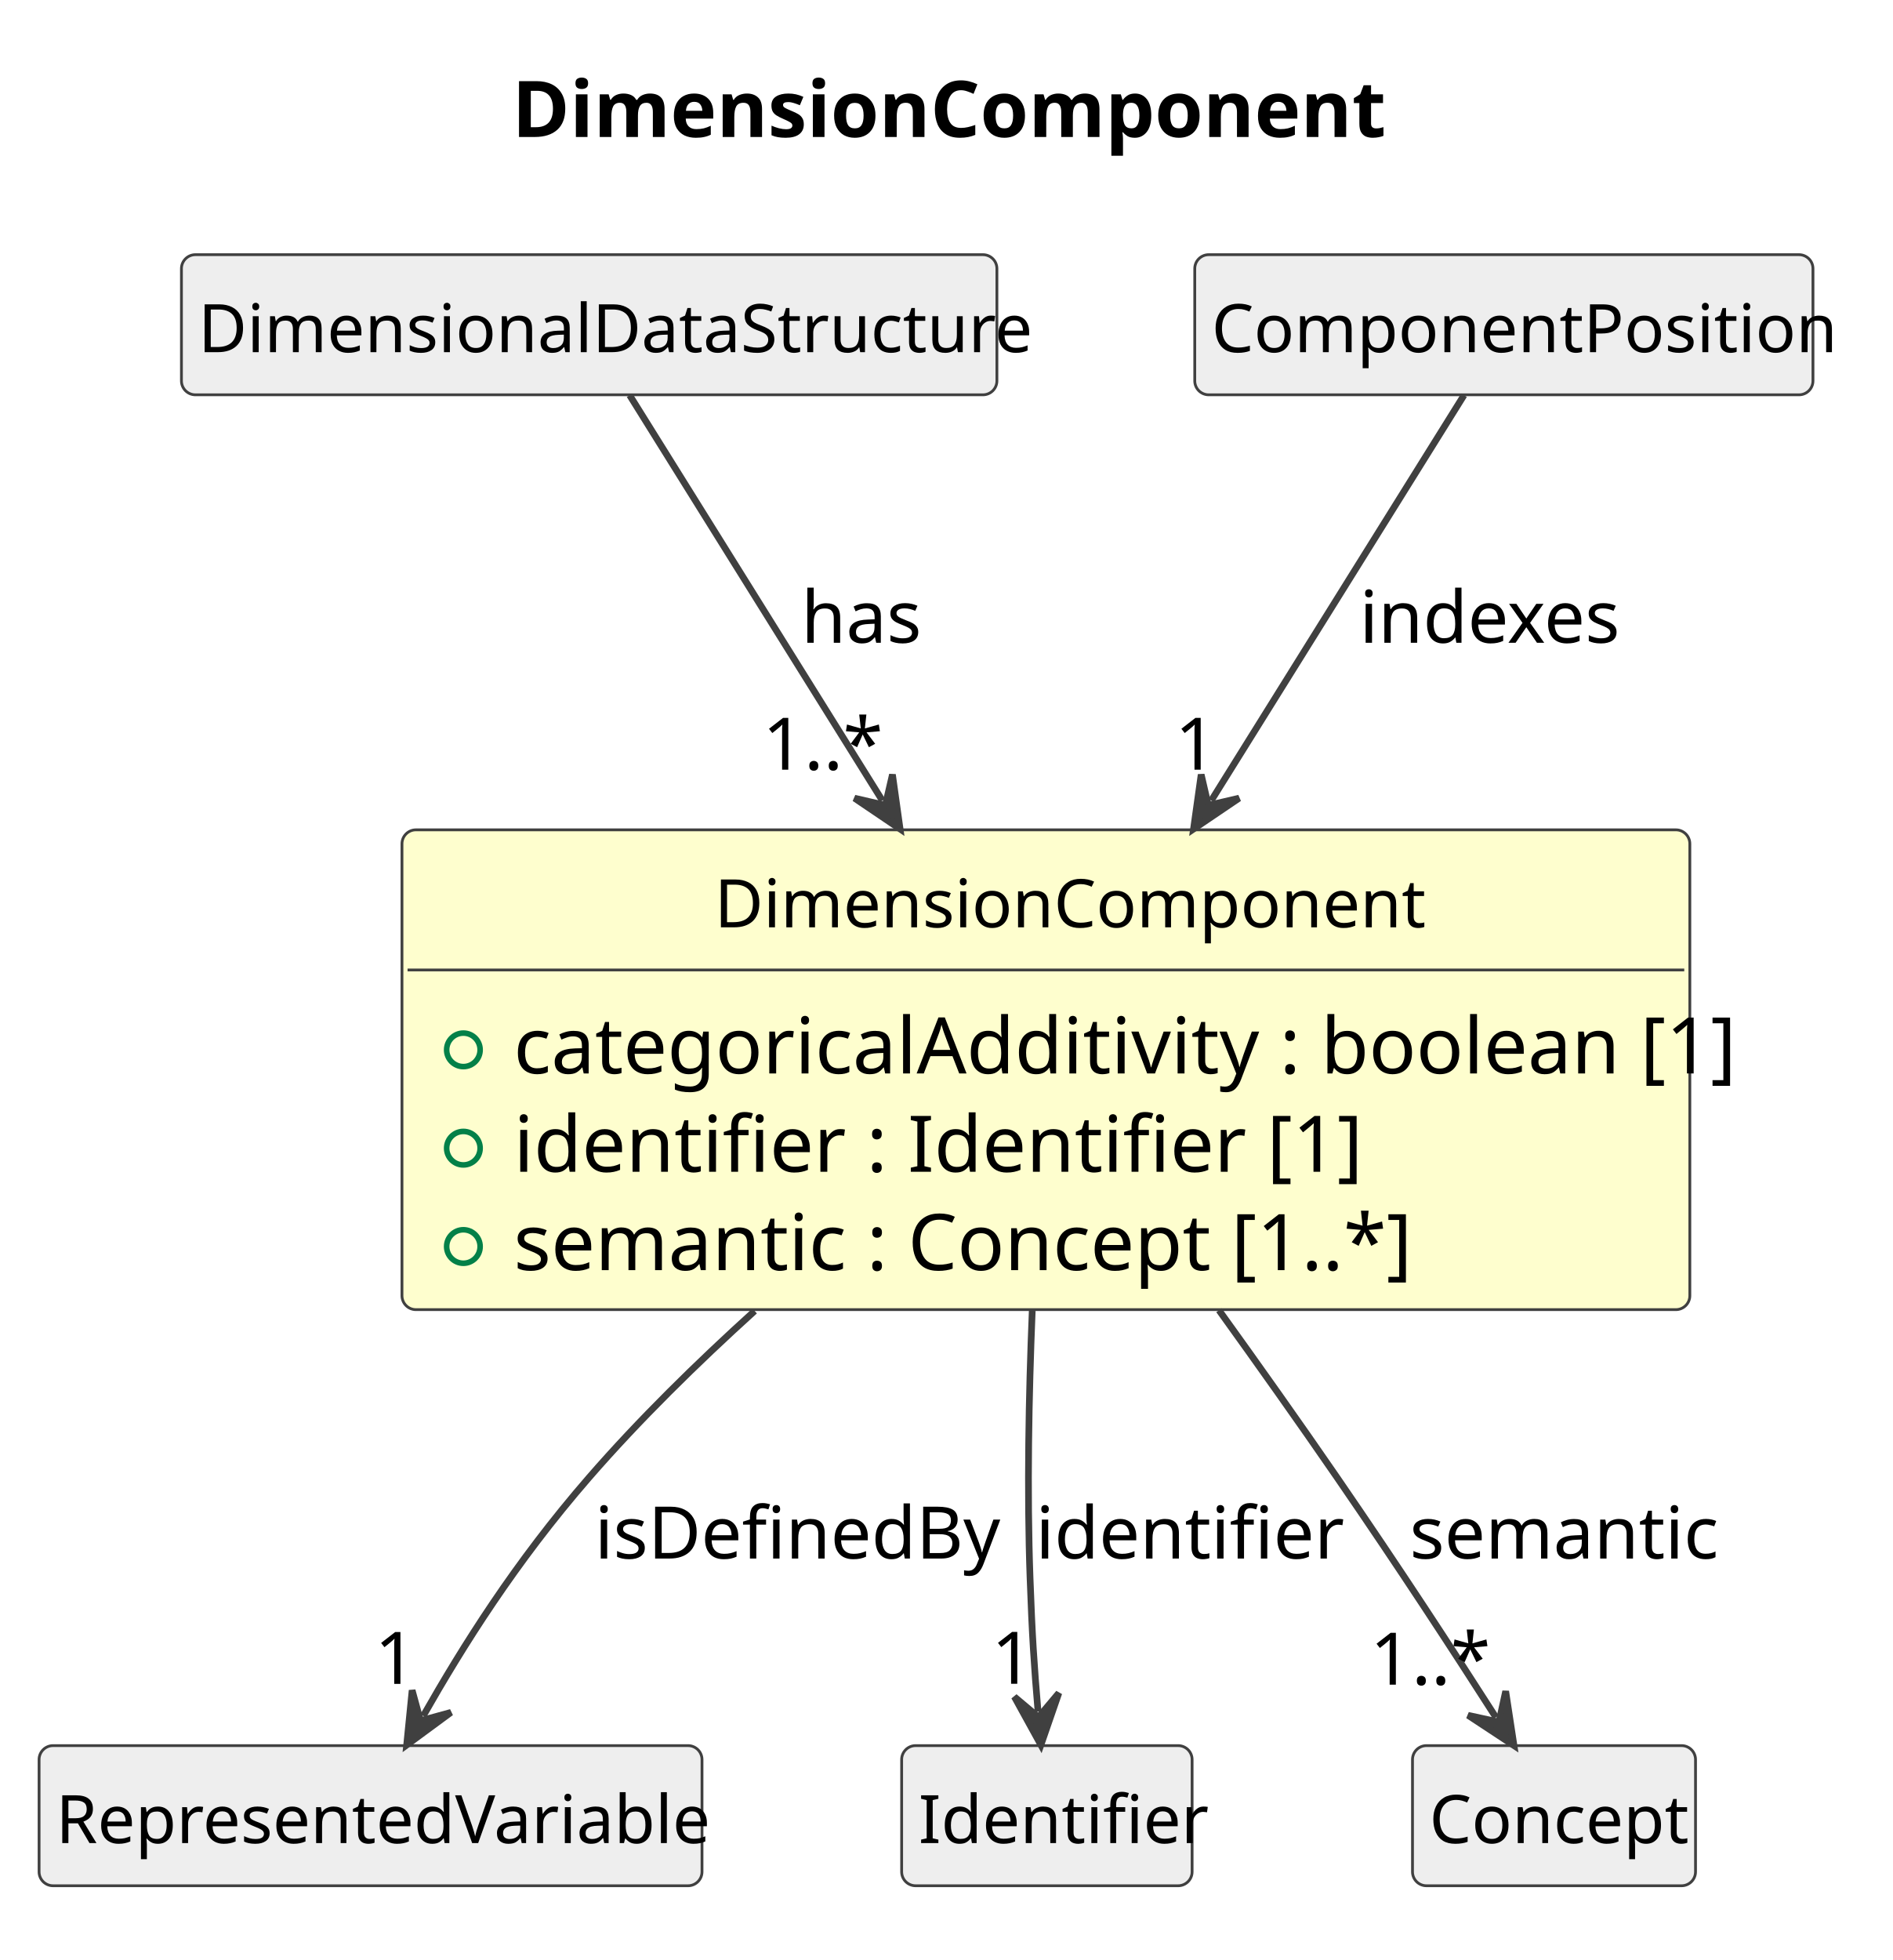
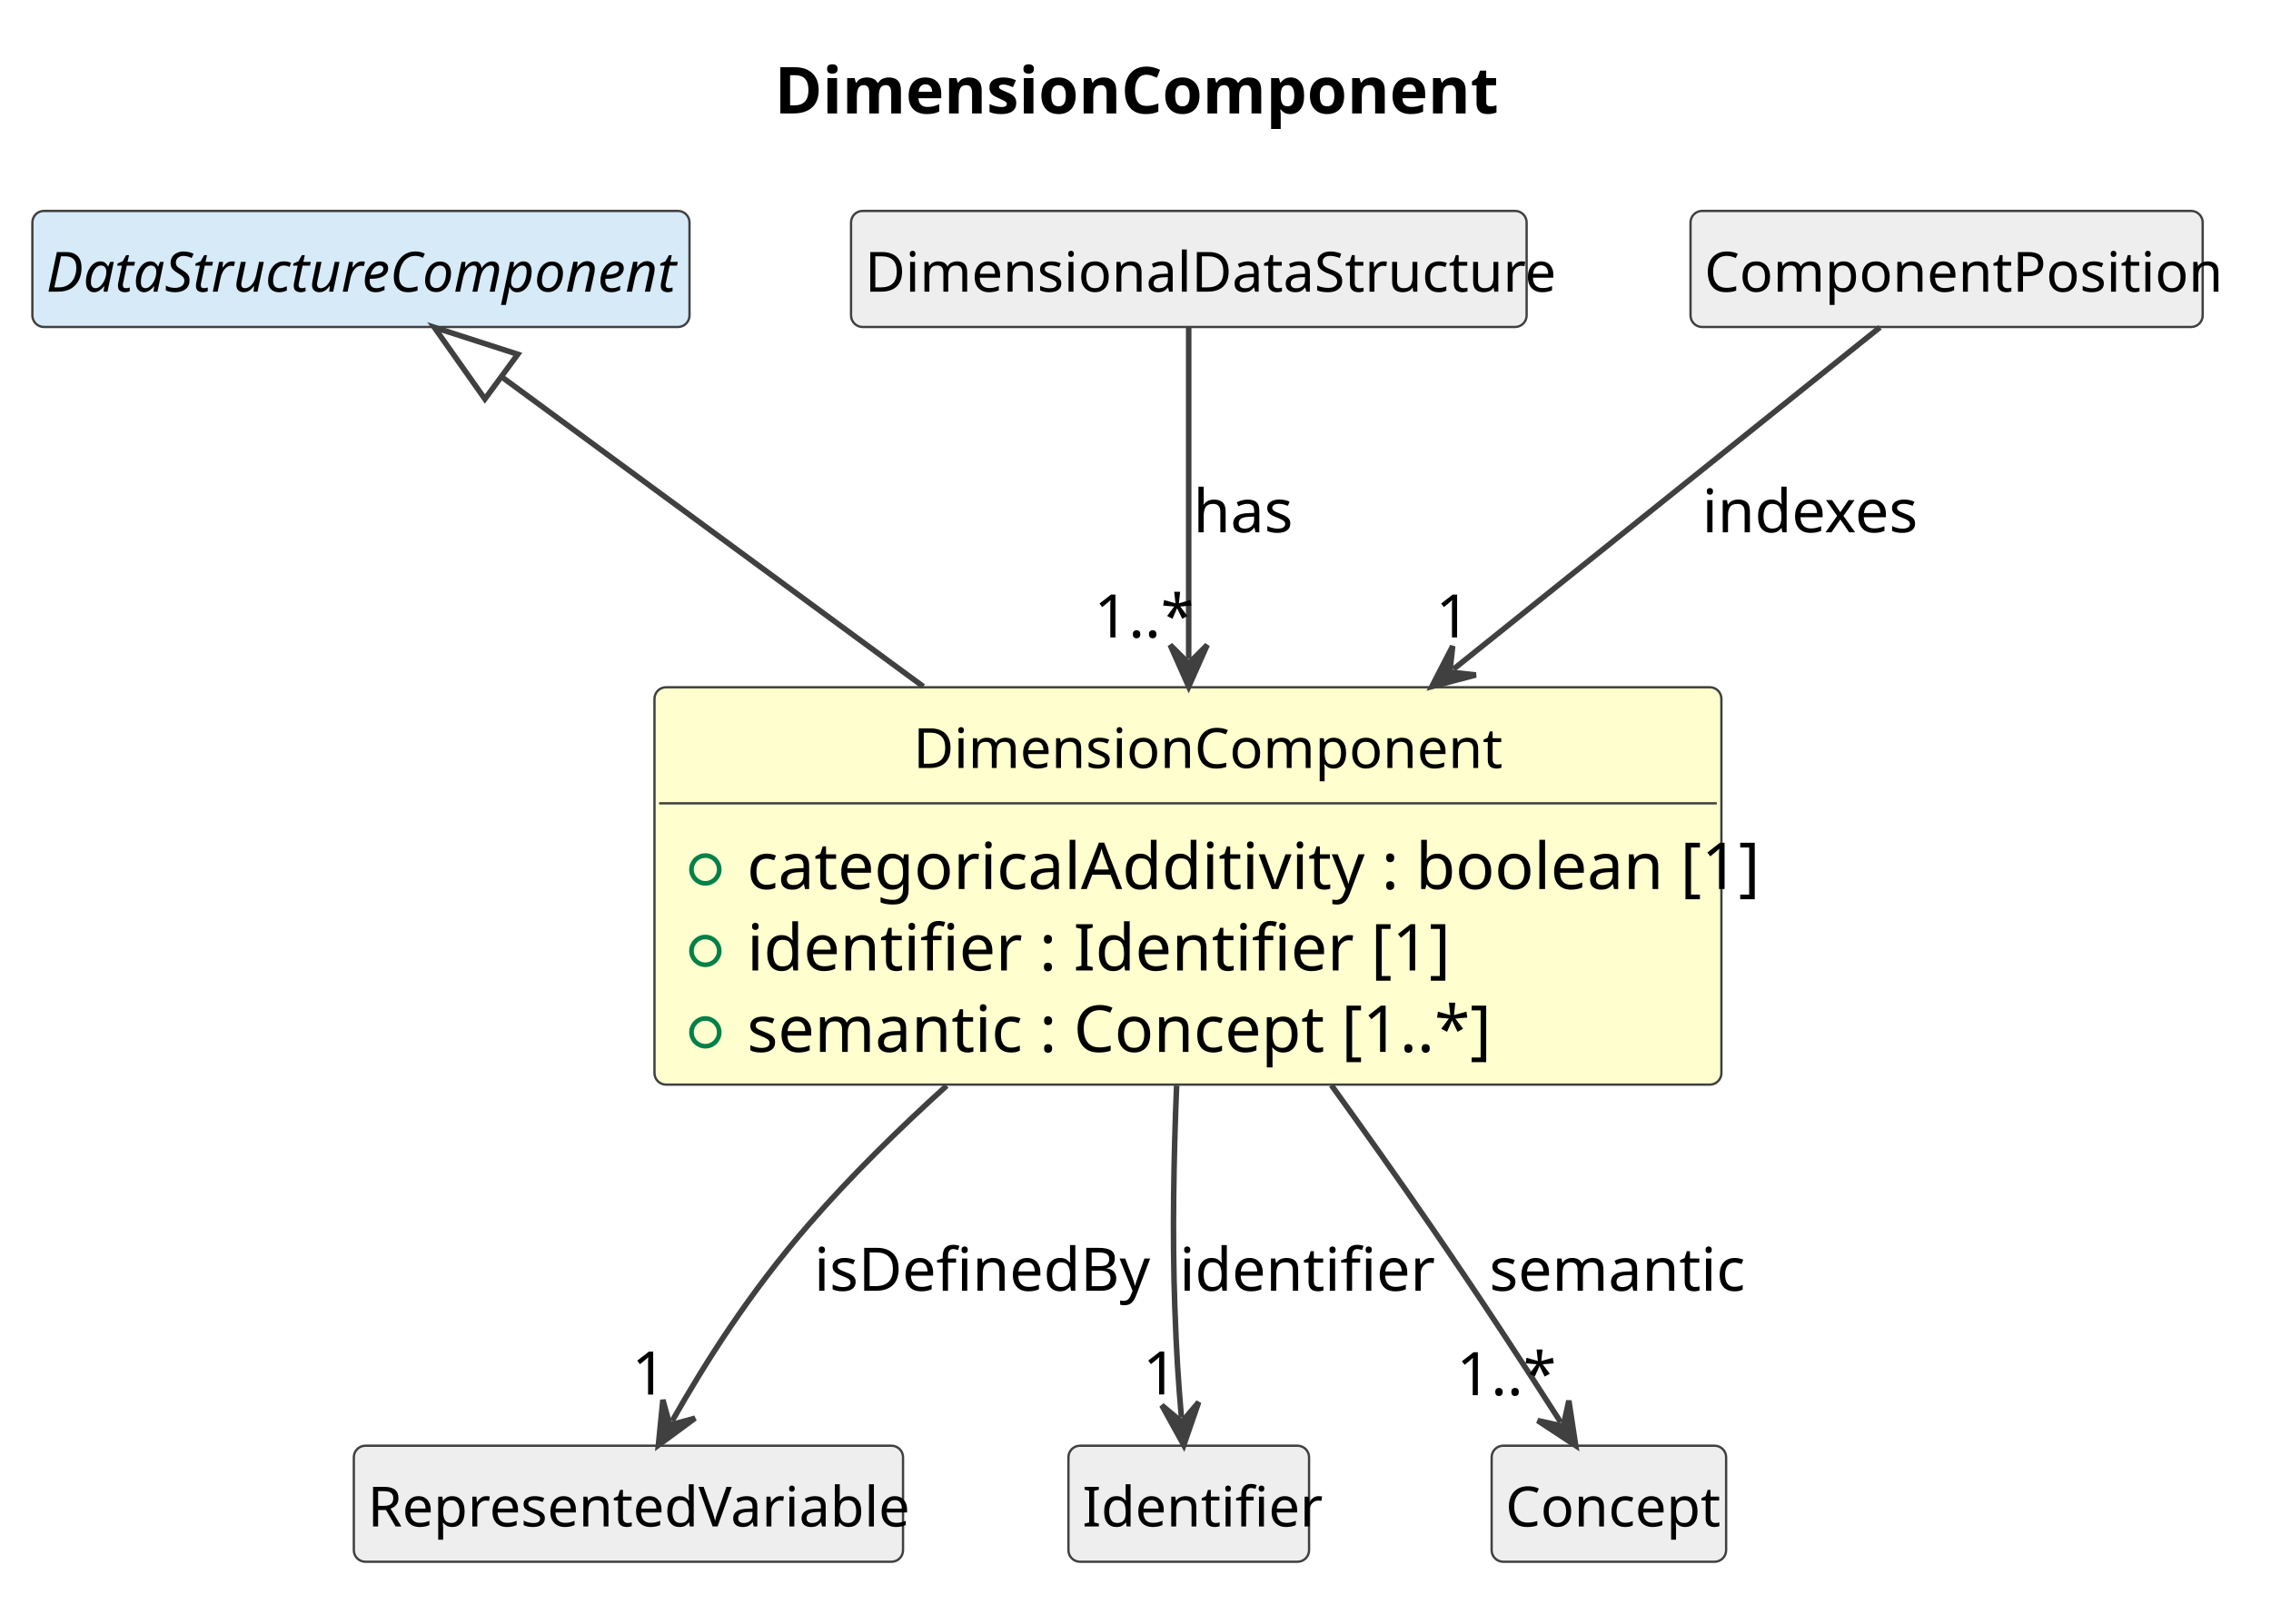
- <svg xmlns="http://www.w3.org/2000/svg" contentStyleType="text/css" data-diagram-type="CLASS" height="351px" preserveAspectRatio="none" style="width:339px;height:351px;background:#FFFFFF;" version="1.1" viewBox="0 0 339 351" width="339px" zoomAndPan="magnify">
+ <svg xmlns="http://www.w3.org/2000/svg" contentStyleType="text/css" data-diagram-type="CLASS" height="351px" preserveAspectRatio="none" style="width:491px;height:351px;background:#FFFFFF;" version="1.1" viewBox="0 0 491 351" width="491px" zoomAndPan="magnify">
  <defs />
  <g>
    <g class="title" data-source-line="1">
-       <text fill="#000000" font-family="sans-serif" font-size="14" font-weight="700" lengthAdjust="spacing" textLength="149.331" x="91.7" y="24.533">DimensionComponent</text>
+       <text fill="#000000" font-family="sans-serif" font-size="14" font-weight="700" lengthAdjust="spacing" textLength="149.331" x="167.45" y="24.533">DimensionComponent</text>
    </g>
    <g class="entity" data-qualified-name="DimensionComponent" data-source-line="12" id="ent0002">
-       <rect fill="#FEFECE" height="85.922" rx="2.5" ry="2.5" style="stroke:#404040;stroke-width:0.5;" width="230.675" x="72" y="148.609" />
-       <text fill="#000000" font-family="sans-serif" font-size="12" lengthAdjust="spacing" textLength="118.728" x="127.973" y="166.066">DimensionComponent</text>
-       <line style="stroke:#404040;stroke-width:0.5;" x1="73" x2="301.675" y1="173.703" y2="173.703" />
+       <rect fill="#FEFECE" height="85.922" rx="2.5" ry="2.5" style="stroke:#404040;stroke-width:0.5;" width="230.675" x="141.5" y="148.609" />
+       <text fill="#000000" font-family="sans-serif" font-size="12" lengthAdjust="spacing" textLength="118.728" x="197.473" y="166.066">DimensionComponent</text>
+       <line style="stroke:#404040;stroke-width:0.5;" x1="142.5" x2="371.175" y1="173.703" y2="173.703" />
      <g data-visibility-modifier="PUBLIC_FIELD">
-         <ellipse cx="83" cy="188.008" fill="none" rx="3" ry="3" style="stroke:#038048;stroke-width:1;" />
+         <ellipse cx="152.5" cy="188.008" fill="none" rx="3" ry="3" style="stroke:#038048;stroke-width:1;" />
      </g>
-       <text fill="#000000" font-family="sans-serif" font-size="14" lengthAdjust="spacing" textLength="204.675" x="92" y="192.236">categoricalAdditivity : boolean [1]</text>
+       <text fill="#000000" font-family="sans-serif" font-size="14" lengthAdjust="spacing" textLength="204.675" x="161.5" y="192.236">categoricalAdditivity : boolean [1]</text>
      <g data-visibility-modifier="PUBLIC_FIELD">
-         <ellipse cx="83" cy="205.617" fill="none" rx="3" ry="3" style="stroke:#038048;stroke-width:1;" />
+         <ellipse cx="152.5" cy="205.617" fill="none" rx="3" ry="3" style="stroke:#038048;stroke-width:1;" />
      </g>
-       <text fill="#000000" font-family="sans-serif" font-size="14" lengthAdjust="spacing" textLength="137.737" x="92" y="209.846">identifier : Identifier [1]</text>
+       <text fill="#000000" font-family="sans-serif" font-size="14" lengthAdjust="spacing" textLength="137.737" x="161.5" y="209.846">identifier : Identifier [1]</text>
      <g data-visibility-modifier="PUBLIC_FIELD">
-         <ellipse cx="83" cy="223.227" fill="none" rx="3" ry="3" style="stroke:#038048;stroke-width:1;" />
+         <ellipse cx="152.5" cy="223.227" fill="none" rx="3" ry="3" style="stroke:#038048;stroke-width:1;" />
      </g>
-       <text fill="#000000" font-family="sans-serif" font-size="14" lengthAdjust="spacing" textLength="152.517" x="92" y="227.455">semantic : Concept [1..*]</text>
+       <text fill="#000000" font-family="sans-serif" font-size="14" lengthAdjust="spacing" textLength="152.517" x="161.5" y="227.455">semantic : Concept [1..*]</text>
    </g>
-     <g class="entity" data-qualified-name="DimensionalDataStructure" data-source-line="17" id="ent0003">
-       <rect fill="#EEEEEE" height="25.094" rx="2.5" ry="2.5" style="stroke:#404040;stroke-width:0.5;" width="146.062" x="32.5" y="45.609" />
-       <text fill="#000000" font-family="sans-serif" font-size="12" lengthAdjust="spacing" textLength="140.062" x="35.5" y="63.066">DimensionalDataStructure</text>
+     <g class="entity" data-qualified-name="DataStructureComponent" data-source-line="17" id="ent0003">
+       <rect fill="#D6EAF8" height="25.094" rx="2.5" ry="2.5" style="stroke:#404040;stroke-width:0.5;" width="142.072" x="7" y="45.609" />
+       <text fill="#000000" font-family="sans-serif" font-size="12" font-style="italic" lengthAdjust="spacing" textLength="136.072" x="10" y="63.066">DataStructureComponent</text>
    </g>
-     <g class="entity" data-qualified-name="RepresentedVariable" data-source-line="19" id="ent0005">
-       <rect fill="#EEEEEE" height="25.094" rx="2.5" ry="2.5" style="stroke:#404040;stroke-width:0.5;" width="118.74" x="7" y="312.609" />
-       <text fill="#000000" font-family="sans-serif" font-size="12" lengthAdjust="spacing" textLength="112.74" x="10" y="330.066">RepresentedVariable</text>
+     <g class="entity" data-qualified-name="DimensionalDataStructure" data-source-line="19" id="ent0005">
+       <rect fill="#EEEEEE" height="25.094" rx="2.5" ry="2.5" style="stroke:#404040;stroke-width:0.5;" width="146.062" x="184" y="45.609" />
+       <text fill="#000000" font-family="sans-serif" font-size="12" lengthAdjust="spacing" textLength="140.062" x="187" y="63.066">DimensionalDataStructure</text>
    </g>
-     <g class="entity" data-qualified-name="ComponentPosition" data-source-line="21" id="ent0007">
-       <rect fill="#EEEEEE" height="25.094" rx="2.5" ry="2.5" style="stroke:#404040;stroke-width:0.5;" width="110.731" x="214" y="45.609" />
-       <text fill="#000000" font-family="sans-serif" font-size="12" lengthAdjust="spacing" textLength="104.731" x="217" y="63.066">ComponentPosition</text>
+     <g class="entity" data-qualified-name="RepresentedVariable" data-source-line="21" id="ent0007">
+       <rect fill="#EEEEEE" height="25.094" rx="2.5" ry="2.5" style="stroke:#404040;stroke-width:0.5;" width="118.74" x="76.5" y="312.609" />
+       <text fill="#000000" font-family="sans-serif" font-size="12" lengthAdjust="spacing" textLength="112.74" x="79.5" y="330.066">RepresentedVariable</text>
    </g>
-     <g class="entity" data-qualified-name="Identifier" data-source-line="23" id="ent0009">
-       <rect fill="#EEEEEE" height="25.094" rx="2.5" ry="2.5" style="stroke:#404040;stroke-width:0.5;" width="52.025" x="161.5" y="312.609" />
-       <text fill="#000000" font-family="sans-serif" font-size="12" lengthAdjust="spacing" textLength="46.025" x="164.5" y="330.066">Identifier</text>
+     <g class="entity" data-qualified-name="ComponentPosition" data-source-line="23" id="ent0009">
+       <rect fill="#EEEEEE" height="25.094" rx="2.5" ry="2.5" style="stroke:#404040;stroke-width:0.5;" width="110.731" x="365.5" y="45.609" />
+       <text fill="#000000" font-family="sans-serif" font-size="12" lengthAdjust="spacing" textLength="104.731" x="368.5" y="63.066">ComponentPosition</text>
    </g>
-     <g class="entity" data-qualified-name="Concept" data-source-line="25" id="ent0011">
-       <rect fill="#EEEEEE" height="25.094" rx="2.5" ry="2.5" style="stroke:#404040;stroke-width:0.5;" width="50.695" x="253" y="312.609" />
-       <text fill="#000000" font-family="sans-serif" font-size="12" lengthAdjust="spacing" textLength="44.695" x="256" y="330.066">Concept</text>
+     <g class="entity" data-qualified-name="Identifier" data-source-line="25" id="ent0011">
+       <rect fill="#EEEEEE" height="25.094" rx="2.5" ry="2.5" style="stroke:#404040;stroke-width:0.5;" width="52.025" x="231" y="312.609" />
+       <text fill="#000000" font-family="sans-serif" font-size="12" lengthAdjust="spacing" textLength="46.025" x="234" y="330.066">Identifier</text>
    </g>
-     <g class="link" data-entity-1="ent0003" data-entity-2="ent0002" data-link-type="dependency" data-source-line="18" id="lnk4">
-       <path codeLine="18" d="M112.78,70.779 C123.56,88.069 141.135,116.258 158.045,143.369" fill="none" id="DimensionalDataStructure-to-DimensionComponent" style="stroke:#404040;stroke-width:1.2;" />
-       <polygon fill="#404040" points="161.22,148.459,159.851,138.706,158.574,144.217,153.063,142.94,161.22,148.459" style="stroke:#404040;stroke-width:1.2;" />
-       <text fill="#000000" font-family="sans-serif" font-size="13" lengthAdjust="spacing" textLength="20.96" x="143.5" y="115.105">has</text>
-       <text fill="#000000" font-family="sans-serif" font-size="13" lengthAdjust="spacing" textLength="19.513" x="136.584" y="137.837">1..*</text>
+     <g class="entity" data-qualified-name="Concept" data-source-line="27" id="ent0013">
+       <rect fill="#EEEEEE" height="25.094" rx="2.5" ry="2.5" style="stroke:#404040;stroke-width:0.5;" width="50.695" x="322.5" y="312.609" />
+       <text fill="#000000" font-family="sans-serif" font-size="12" lengthAdjust="spacing" textLength="44.695" x="325.5" y="330.066">Concept</text>
    </g>
-     <g class="link" data-entity-1="ent0002" data-entity-2="ent0005" data-link-type="dependency" data-source-line="20" id="lnk6">
-       <path codeLine="20" d="M135.17,234.769 C124.85,244.109 114.45,254.309 105.5,264.609 C92.22,279.899 82.92,294.806 75.81,307.286" fill="none" id="DimensionComponent-to-RepresentedVariable" style="stroke:#404040;stroke-width:1.2;" />
-       <polygon fill="#404040" points="72.84,312.499,80.771,306.659,75.315,308.155,73.82,302.699,72.84,312.499" style="stroke:#404040;stroke-width:1.2;" />
-       <text fill="#000000" font-family="sans-serif" font-size="13" lengthAdjust="spacing" textLength="69.367" x="106.5" y="279.104">isDefinedBy</text>
-       <text fill="#000000" font-family="sans-serif" font-size="13" lengthAdjust="spacing" textLength="7.23" x="67.112" y="301.546">1</text>
+     <g class="link" data-entity-1="ent0003" data-entity-2="ent0002" data-link-type="extension" data-source-line="18" id="lnk4">
+       <path codeLine="18" d="M108.393,81.441 C131.913,98.731 162.72,121.349 199.63,148.459" fill="none" id="DataStructureComponent-backto-DimensionComponent" style="stroke:#404040;stroke-width:1.2;" />
+       <polygon fill="none" points="93.89,70.779,104.839,86.275,111.947,76.606,93.89,70.779" style="stroke:#404040;stroke-width:1.2;" />
    </g>
-     <g class="link" data-entity-1="ent0007" data-entity-2="ent0002" data-link-type="dependency" data-source-line="22" id="lnk8">
-       <path codeLine="22" d="M262.22,70.779 C251.44,88.069 233.865,116.258 216.955,143.369" fill="none" id="ComponentPosition-to-DimensionComponent" style="stroke:#404040;stroke-width:1.2;" />
-       <polygon fill="#404040" points="213.78,148.459,221.937,142.94,216.426,144.217,215.149,138.706,213.78,148.459" style="stroke:#404040;stroke-width:1.2;" />
-       <text fill="#000000" font-family="sans-serif" font-size="13" lengthAdjust="spacing" textLength="44.808" x="243.5" y="115.105">indexes</text>
-       <text fill="#000000" font-family="sans-serif" font-size="13" lengthAdjust="spacing" textLength="7.23" x="210.455" y="137.837">1</text>
+     <g class="link" data-entity-1="ent0005" data-entity-2="ent0002" data-link-type="dependency" data-source-line="20" id="lnk6">
+       <path codeLine="20" d="M257,70.779 C257,88.069 257,115.349 257,142.459" fill="none" id="DimensionalDataStructure-to-DimensionComponent" style="stroke:#404040;stroke-width:1.2;" />
+       <polygon fill="#404040" points="257,148.459,261,139.459,257,143.459,253,139.459,257,148.459" style="stroke:#404040;stroke-width:1.2;" />
+       <text fill="#000000" font-family="sans-serif" font-size="13" lengthAdjust="spacing" textLength="20.96" x="258" y="115.105">has</text>
+       <text fill="#000000" font-family="sans-serif" font-size="13" lengthAdjust="spacing" textLength="19.513" x="236.553" y="137.837">1..*</text>
    </g>
-     <g class="link" data-entity-1="ent0002" data-entity-2="ent0009" data-link-type="dependency" data-source-line="24" id="lnk10">
-       <path codeLine="24" d="M184.89,234.739 C184.27,249.839 183.94,266.989 184.5,282.609 C184.86,292.719 185.219,298.201 185.929,306.511" fill="none" id="DimensionComponent-to-Identifier" style="stroke:#404040;stroke-width:1.2;" />
-       <polygon fill="#404040" points="186.44,312.489,189.659,303.182,186.014,307.507,181.688,303.863,186.44,312.489" style="stroke:#404040;stroke-width:1.2;" />
-       <text fill="#000000" font-family="sans-serif" font-size="13" lengthAdjust="spacing" textLength="49.137" x="185.5" y="279.104">identifier</text>
-       <text fill="#000000" font-family="sans-serif" font-size="13" lengthAdjust="spacing" textLength="7.23" x="177.601" y="301.532">1</text>
+     <g class="link" data-entity-1="ent0002" data-entity-2="ent0007" data-link-type="dependency" data-source-line="22" id="lnk8">
+       <path codeLine="22" d="M204.67,234.769 C194.35,244.109 183.95,254.309 175,264.609 C161.72,279.899 152.42,294.806 145.31,307.286" fill="none" id="DimensionComponent-to-RepresentedVariable" style="stroke:#404040;stroke-width:1.2;" />
+       <polygon fill="#404040" points="142.34,312.499,150.271,306.659,144.815,308.155,143.32,302.699,142.34,312.499" style="stroke:#404040;stroke-width:1.2;" />
+       <text fill="#000000" font-family="sans-serif" font-size="13" lengthAdjust="spacing" textLength="69.367" x="176" y="279.104">isDefinedBy</text>
+       <text fill="#000000" font-family="sans-serif" font-size="13" lengthAdjust="spacing" textLength="7.23" x="136.613" y="301.546">1</text>
+     </g>
+     <g class="link" data-entity-1="ent0009" data-entity-2="ent0002" data-link-type="dependency" data-source-line="24" id="lnk10">
+       <path codeLine="24" d="M406.45,70.779 C384.89,88.069 348.051,117.596 314.241,144.706" fill="none" id="ComponentPosition-to-DimensionComponent" style="stroke:#404040;stroke-width:1.2;" />
+       <polygon fill="#404040" points="309.56,148.459,319.084,145.95,313.461,145.332,314.079,139.709,309.56,148.459" style="stroke:#404040;stroke-width:1.2;" />
+       <text fill="#000000" font-family="sans-serif" font-size="13" lengthAdjust="spacing" textLength="44.808" x="368" y="115.105">indexes</text>
+       <text fill="#000000" font-family="sans-serif" font-size="13" lengthAdjust="spacing" textLength="7.23" x="310.423" y="137.837">1</text>
    </g>
    <g class="link" data-entity-1="ent0002" data-entity-2="ent0011" data-link-type="dependency" data-source-line="26" id="lnk12">
-       <path codeLine="26" d="M218.34,234.639 C225.38,244.419 232.77,254.829 239.5,264.609 C250.84,281.089 260.212,295.488 267.942,307.548" fill="none" id="DimensionComponent-to-Concept" style="stroke:#404040;stroke-width:1.2;" />
-       <polygon fill="#404040" points="271.18,312.599,269.691,302.864,268.482,308.39,262.956,307.181,271.18,312.599" style="stroke:#404040;stroke-width:1.2;" />
-       <text fill="#000000" font-family="sans-serif" font-size="13" lengthAdjust="spacing" textLength="52.019" x="252.5" y="279.104">semantic</text>
-       <text fill="#000000" font-family="sans-serif" font-size="13" lengthAdjust="spacing" textLength="19.513" x="245.41" y="301.687">1..*</text>
+       <path codeLine="26" d="M254.39,234.739 C253.77,249.839 253.44,266.989 254,282.609 C254.36,292.719 254.719,298.201 255.429,306.511" fill="none" id="DimensionComponent-to-Identifier" style="stroke:#404040;stroke-width:1.2;" />
+       <polygon fill="#404040" points="255.94,312.489,259.159,303.182,255.514,307.507,251.188,303.863,255.94,312.489" style="stroke:#404040;stroke-width:1.2;" />
+       <text fill="#000000" font-family="sans-serif" font-size="13" lengthAdjust="spacing" textLength="49.137" x="255" y="279.104">identifier</text>
+       <text fill="#000000" font-family="sans-serif" font-size="13" lengthAdjust="spacing" textLength="7.23" x="247.101" y="301.532">1</text>
+     </g>
+     <g class="link" data-entity-1="ent0002" data-entity-2="ent0013" data-link-type="dependency" data-source-line="28" id="lnk14">
+       <path codeLine="28" d="M287.84,234.639 C294.88,244.419 302.27,254.829 309,264.609 C320.34,281.089 329.712,295.488 337.442,307.548" fill="none" id="DimensionComponent-to-Concept" style="stroke:#404040;stroke-width:1.2;" />
+       <polygon fill="#404040" points="340.68,312.599,339.191,302.864,337.982,308.39,332.456,307.181,340.68,312.599" style="stroke:#404040;stroke-width:1.2;" />
+       <text fill="#000000" font-family="sans-serif" font-size="13" lengthAdjust="spacing" textLength="52.019" x="322" y="279.104">semantic</text>
+       <text fill="#000000" font-family="sans-serif" font-size="13" lengthAdjust="spacing" textLength="19.513" x="314.91" y="301.687">1..*</text>
    </g>
  </g>
</svg>
